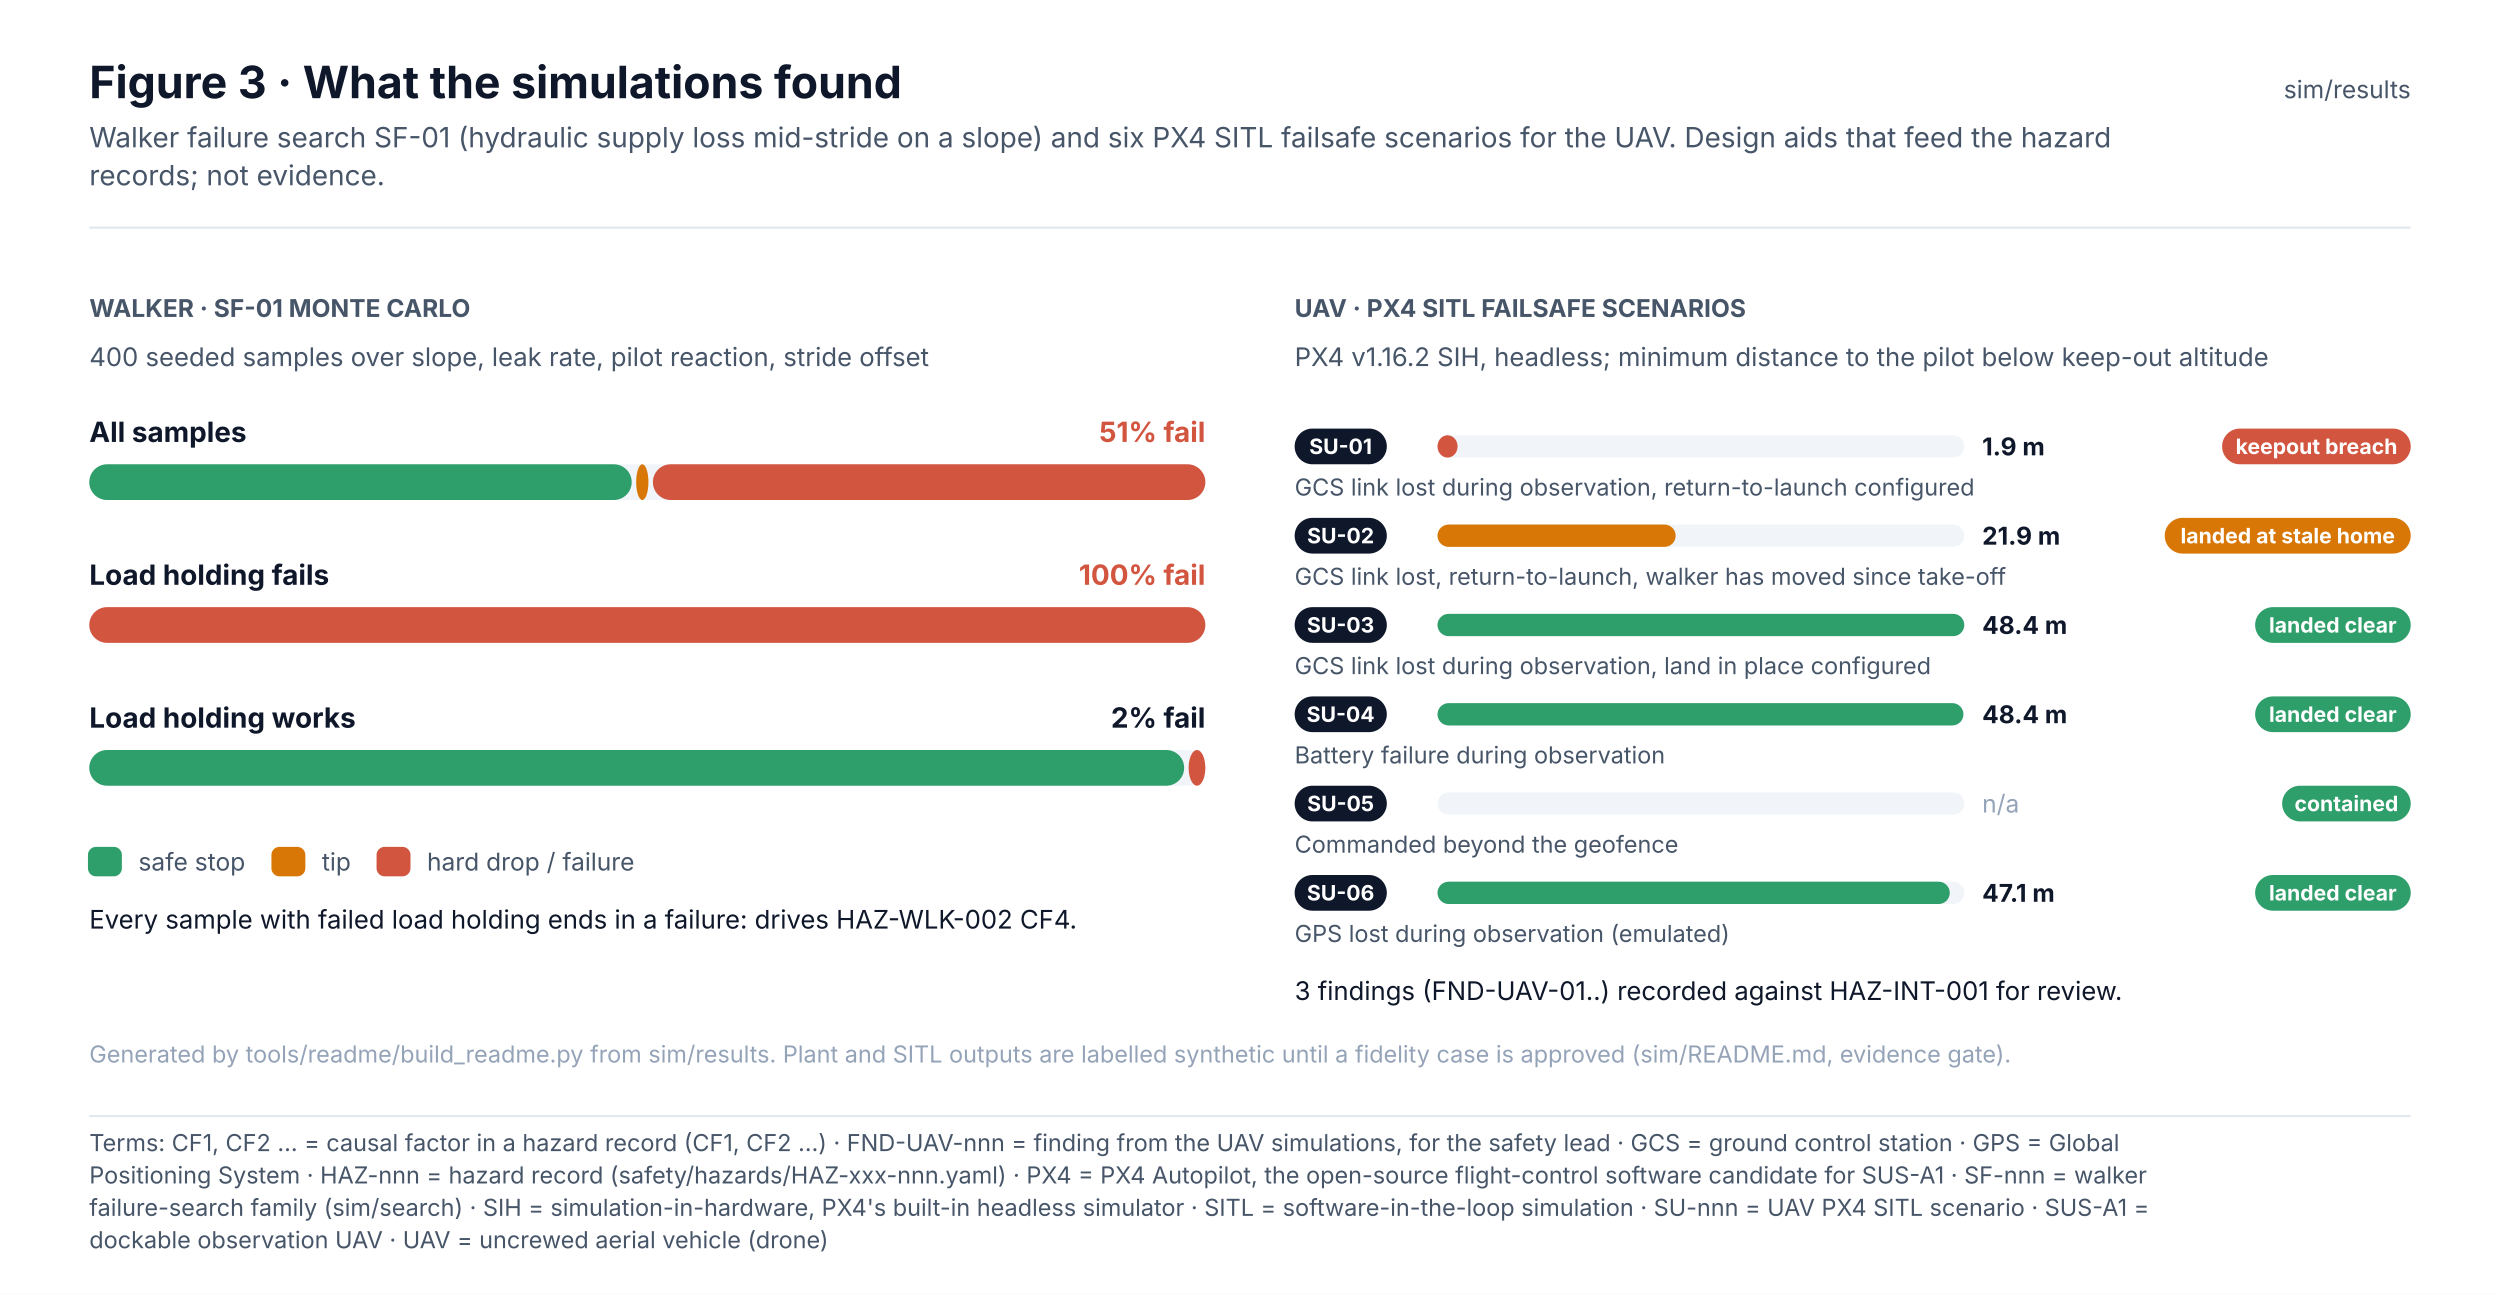
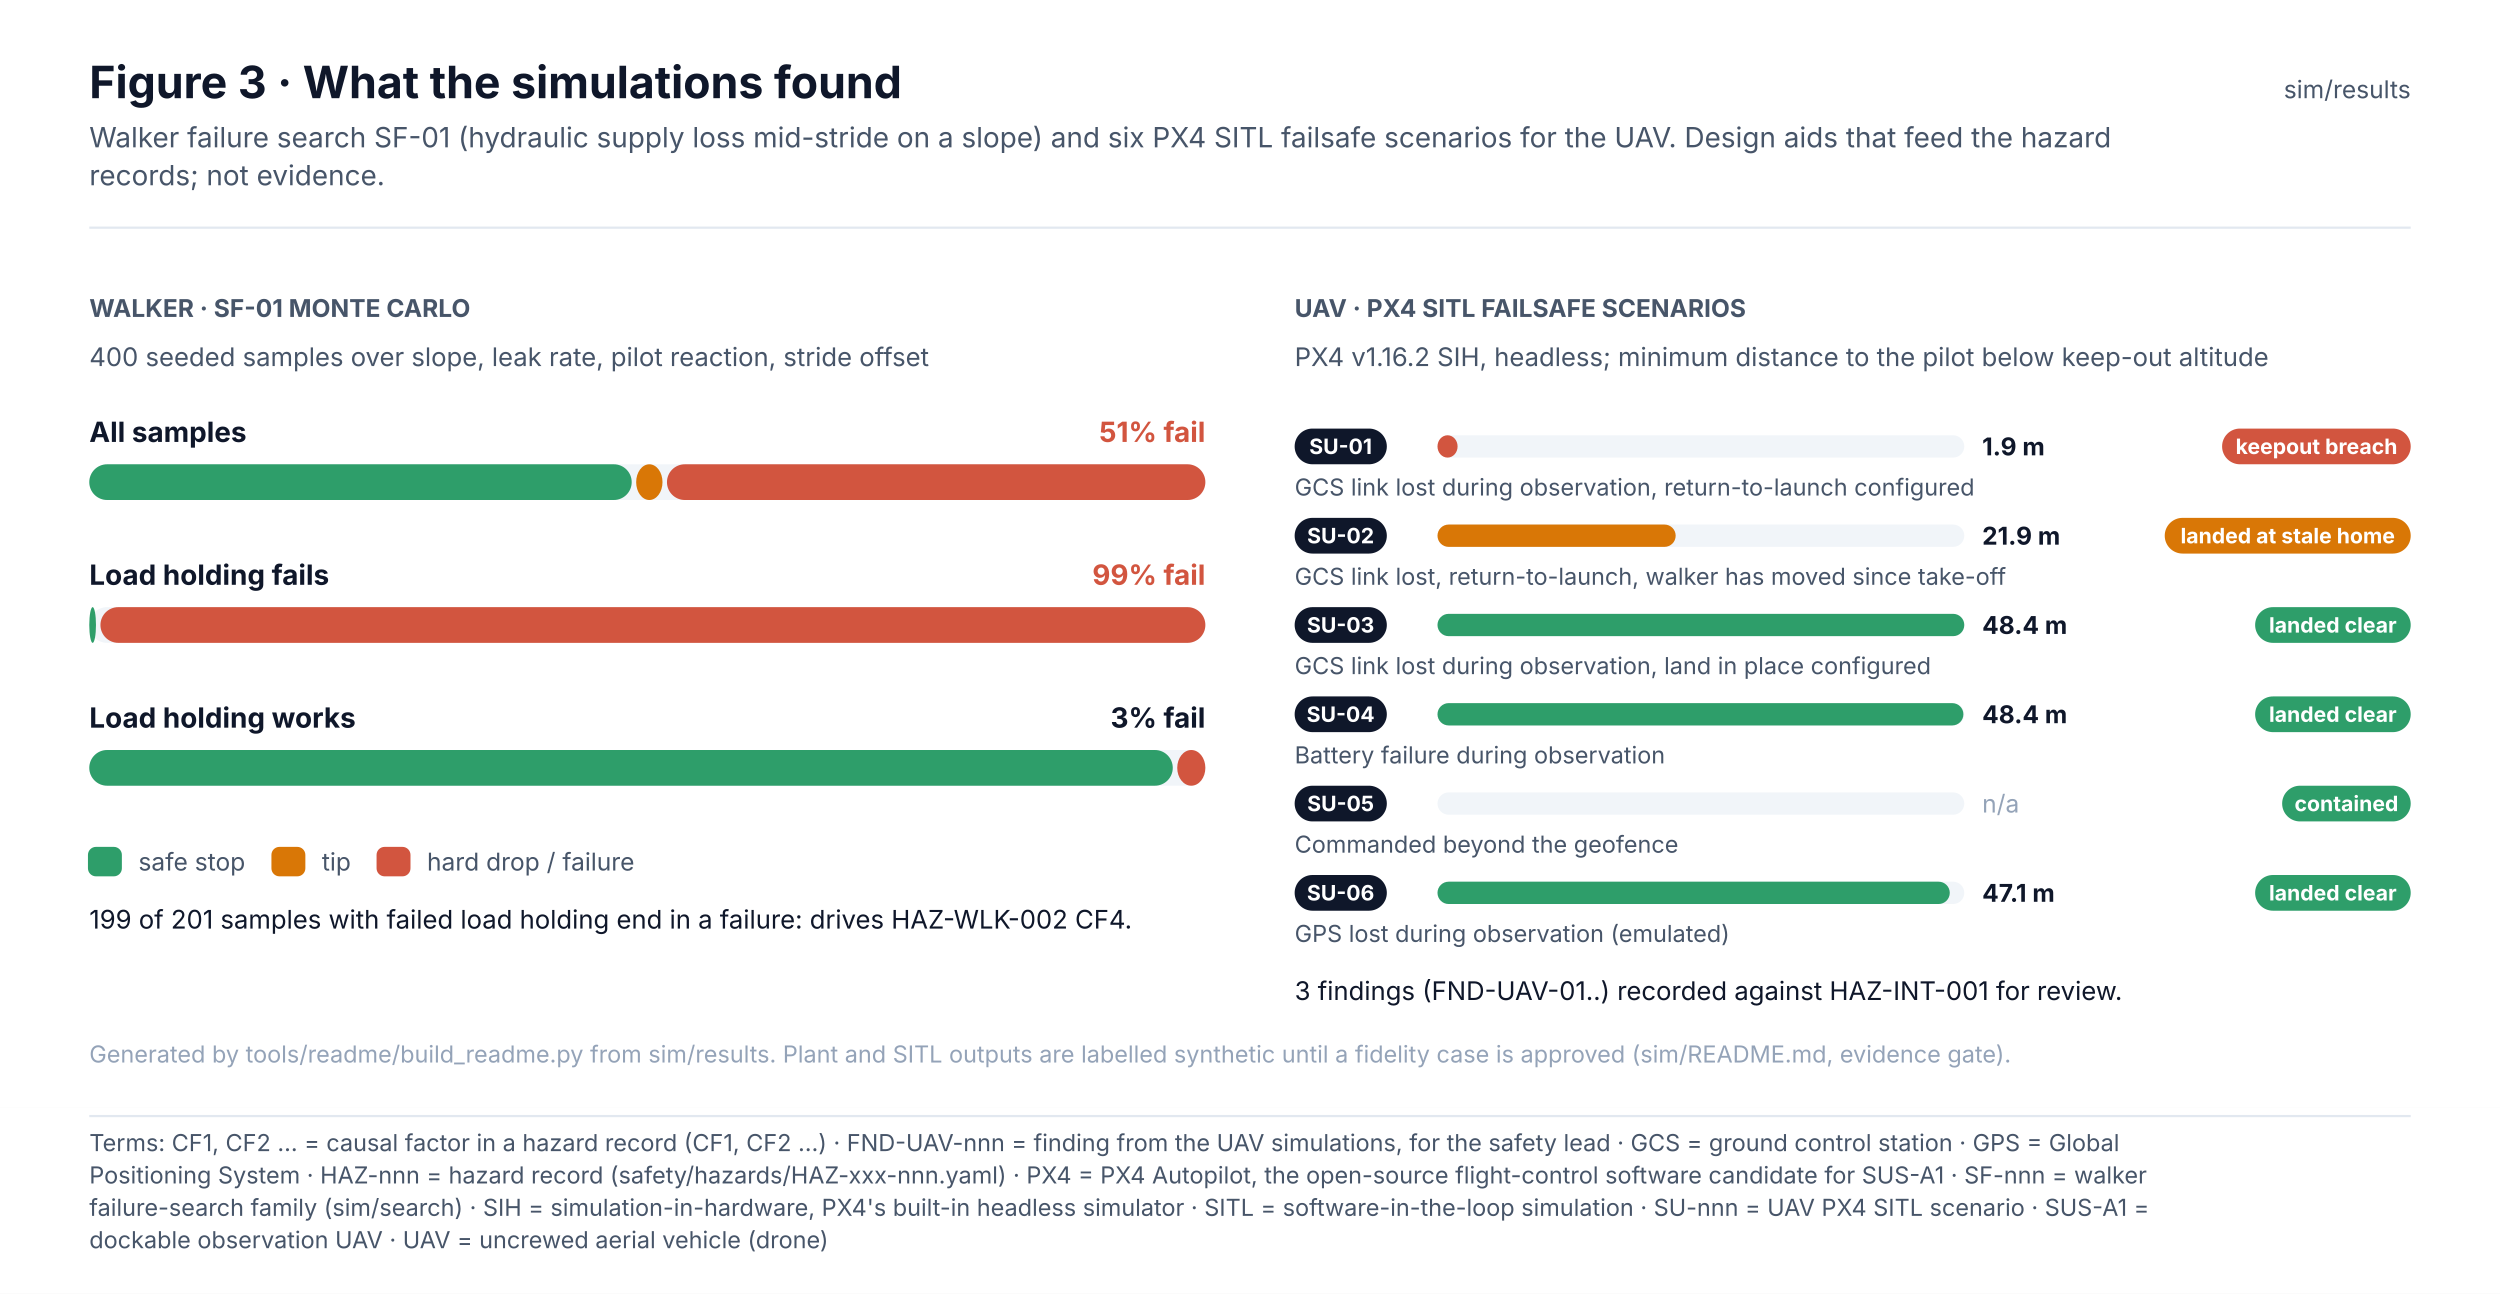
<svg xmlns="http://www.w3.org/2000/svg" width="1120" height="579.6" viewBox="0 0 1120 579.6" font-family="Inter, 'Segoe UI', Helvetica, Arial, sans-serif" role="img">
  <defs>
    <pattern id="hatch" patternUnits="userSpaceOnUse" width="6" height="6" patternTransform="rotate(45)">
      <rect width="6" height="6" fill="#F1F5F9" />
      <line x1="0" y1="0" x2="0" y2="6" stroke="#E2E8F0" stroke-width="2" />
    </pattern>
    <marker id="arr-ink" viewBox="0 0 10 10" refX="9" refY="5" markerWidth="7" markerHeight="7" orient="auto-start-reverse">
      <path d="M0 0 L10 5 L0 10 z" fill="#475569" />
    </marker>
    <marker id="dia-ink" viewBox="0 0 16 10" refX="15" refY="5" markerWidth="12" markerHeight="8" orient="auto-start-reverse">
      <path d="M1 5 L8 1 L15 5 L8 9 z" fill="#475569" />
    </marker>
    <marker id="tri-ink" viewBox="0 0 12 12" refX="11" refY="6" markerWidth="10" markerHeight="10" orient="auto-start-reverse">
      <path d="M1 1 L11 6 L1 11 z" fill="#FFFFFF" stroke="#475569" stroke-width="1.2" />
    </marker>
    <marker id="arr-system" viewBox="0 0 10 10" refX="9" refY="5" markerWidth="7" markerHeight="7" orient="auto-start-reverse">
      <path d="M0 0 L10 5 L0 10 z" fill="#4F46E5" />
    </marker>
    <marker id="dia-system" viewBox="0 0 16 10" refX="15" refY="5" markerWidth="12" markerHeight="8" orient="auto-start-reverse">
      <path d="M1 5 L8 1 L15 5 L8 9 z" fill="#4F46E5" />
    </marker>
    <marker id="tri-system" viewBox="0 0 12 12" refX="11" refY="6" markerWidth="10" markerHeight="10" orient="auto-start-reverse">
      <path d="M1 1 L11 6 L1 11 z" fill="#FFFFFF" stroke="#4F46E5" stroke-width="1.2" />
    </marker>
    <marker id="arr-software" viewBox="0 0 10 10" refX="9" refY="5" markerWidth="7" markerHeight="7" orient="auto-start-reverse">
      <path d="M0 0 L10 5 L0 10 z" fill="#0F766E" />
    </marker>
    <marker id="dia-software" viewBox="0 0 16 10" refX="15" refY="5" markerWidth="12" markerHeight="8" orient="auto-start-reverse">
      <path d="M1 5 L8 1 L15 5 L8 9 z" fill="#0F766E" />
    </marker>
    <marker id="tri-software" viewBox="0 0 12 12" refX="11" refY="6" markerWidth="10" markerHeight="10" orient="auto-start-reverse">
      <path d="M1 1 L11 6 L1 11 z" fill="#FFFFFF" stroke="#0F766E" stroke-width="1.2" />
    </marker>
    <marker id="arr-safety" viewBox="0 0 10 10" refX="9" refY="5" markerWidth="7" markerHeight="7" orient="auto-start-reverse">
      <path d="M0 0 L10 5 L0 10 z" fill="#C2410C" />
    </marker>
    <marker id="dia-safety" viewBox="0 0 16 10" refX="15" refY="5" markerWidth="12" markerHeight="8" orient="auto-start-reverse">
      <path d="M1 5 L8 1 L15 5 L8 9 z" fill="#C2410C" />
    </marker>
    <marker id="tri-safety" viewBox="0 0 12 12" refX="11" refY="6" markerWidth="10" markerHeight="10" orient="auto-start-reverse">
      <path d="M1 1 L11 6 L1 11 z" fill="#FFFFFF" stroke="#C2410C" stroke-width="1.2" />
    </marker>
    <marker id="arr-interface" viewBox="0 0 10 10" refX="9" refY="5" markerWidth="7" markerHeight="7" orient="auto-start-reverse">
      <path d="M0 0 L10 5 L0 10 z" fill="#7C3AED" />
    </marker>
    <marker id="dia-interface" viewBox="0 0 16 10" refX="15" refY="5" markerWidth="12" markerHeight="8" orient="auto-start-reverse">
      <path d="M1 5 L8 1 L15 5 L8 9 z" fill="#7C3AED" />
    </marker>
    <marker id="tri-interface" viewBox="0 0 12 12" refX="11" refY="6" markerWidth="10" markerHeight="10" orient="auto-start-reverse">
      <path d="M1 1 L11 6 L1 11 z" fill="#FFFFFF" stroke="#7C3AED" stroke-width="1.2" />
    </marker>
    <marker id="arr-external" viewBox="0 0 10 10" refX="9" refY="5" markerWidth="7" markerHeight="7" orient="auto-start-reverse">
      <path d="M0 0 L10 5 L0 10 z" fill="#64748B" />
    </marker>
    <marker id="dia-external" viewBox="0 0 16 10" refX="15" refY="5" markerWidth="12" markerHeight="8" orient="auto-start-reverse">
      <path d="M1 5 L8 1 L15 5 L8 9 z" fill="#64748B" />
    </marker>
    <marker id="tri-external" viewBox="0 0 12 12" refX="11" refY="6" markerWidth="10" markerHeight="10" orient="auto-start-reverse">
      <path d="M1 1 L11 6 L1 11 z" fill="#FFFFFF" stroke="#64748B" stroke-width="1.2" />
    </marker>
    <marker id="arr-work" viewBox="0 0 10 10" refX="9" refY="5" markerWidth="7" markerHeight="7" orient="auto-start-reverse">
      <path d="M0 0 L10 5 L0 10 z" fill="#475569" />
    </marker>
    <marker id="dia-work" viewBox="0 0 16 10" refX="15" refY="5" markerWidth="12" markerHeight="8" orient="auto-start-reverse">
      <path d="M1 5 L8 1 L15 5 L8 9 z" fill="#475569" />
    </marker>
    <marker id="tri-work" viewBox="0 0 12 12" refX="11" refY="6" markerWidth="10" markerHeight="10" orient="auto-start-reverse">
      <path d="M1 1 L11 6 L1 11 z" fill="#FFFFFF" stroke="#475569" stroke-width="1.2" />
    </marker>
    <marker id="arr-muted" viewBox="0 0 10 10" refX="9" refY="5" markerWidth="7" markerHeight="7" orient="auto-start-reverse">
      <path d="M0 0 L10 5 L0 10 z" fill="#94A3B8" />
    </marker>
    <marker id="dia-muted" viewBox="0 0 16 10" refX="15" refY="5" markerWidth="12" markerHeight="8" orient="auto-start-reverse">
      <path d="M1 5 L8 1 L15 5 L8 9 z" fill="#94A3B8" />
    </marker>
    <marker id="tri-muted" viewBox="0 0 12 12" refX="11" refY="6" markerWidth="10" markerHeight="10" orient="auto-start-reverse">
      <path d="M1 1 L11 6 L1 11 z" fill="#FFFFFF" stroke="#94A3B8" stroke-width="1.2" />
    </marker>
    <marker id="arr-current" viewBox="0 0 10 10" refX="9" refY="5" markerWidth="7" markerHeight="7" orient="auto-start-reverse">
      <path d="M0 0 L10 5 L0 10 z" fill="#0F172A" />
    </marker>
    <marker id="dia-current" viewBox="0 0 16 10" refX="15" refY="5" markerWidth="12" markerHeight="8" orient="auto-start-reverse">
      <path d="M1 5 L8 1 L15 5 L8 9 z" fill="#0F172A" />
    </marker>
    <marker id="tri-current" viewBox="0 0 12 12" refX="11" refY="6" markerWidth="10" markerHeight="10" orient="auto-start-reverse">
      <path d="M1 1 L11 6 L1 11 z" fill="#FFFFFF" stroke="#0F172A" stroke-width="1.2" />
    </marker>
    <marker id="arr-ok" viewBox="0 0 10 10" refX="9" refY="5" markerWidth="7" markerHeight="7" orient="auto-start-reverse">
      <path d="M0 0 L10 5 L0 10 z" fill="#2E9E6A" />
    </marker>
    <marker id="dia-ok" viewBox="0 0 16 10" refX="15" refY="5" markerWidth="12" markerHeight="8" orient="auto-start-reverse">
      <path d="M1 5 L8 1 L15 5 L8 9 z" fill="#2E9E6A" />
    </marker>
    <marker id="tri-ok" viewBox="0 0 12 12" refX="11" refY="6" markerWidth="10" markerHeight="10" orient="auto-start-reverse">
      <path d="M1 1 L11 6 L1 11 z" fill="#FFFFFF" stroke="#2E9E6A" stroke-width="1.2" />
    </marker>
    <marker id="arr-amber" viewBox="0 0 10 10" refX="9" refY="5" markerWidth="7" markerHeight="7" orient="auto-start-reverse">
      <path d="M0 0 L10 5 L0 10 z" fill="#D97706" />
    </marker>
    <marker id="dia-amber" viewBox="0 0 16 10" refX="15" refY="5" markerWidth="12" markerHeight="8" orient="auto-start-reverse">
      <path d="M1 5 L8 1 L15 5 L8 9 z" fill="#D97706" />
    </marker>
    <marker id="tri-amber" viewBox="0 0 12 12" refX="11" refY="6" markerWidth="10" markerHeight="10" orient="auto-start-reverse">
      <path d="M1 1 L11 6 L1 11 z" fill="#FFFFFF" stroke="#D97706" stroke-width="1.2" />
    </marker>
    <marker id="arr-red" viewBox="0 0 10 10" refX="9" refY="5" markerWidth="7" markerHeight="7" orient="auto-start-reverse">
      <path d="M0 0 L10 5 L0 10 z" fill="#D2553F" />
    </marker>
    <marker id="dia-red" viewBox="0 0 16 10" refX="15" refY="5" markerWidth="12" markerHeight="8" orient="auto-start-reverse">
      <path d="M1 5 L8 1 L15 5 L8 9 z" fill="#D2553F" />
    </marker>
    <marker id="tri-red" viewBox="0 0 12 12" refX="11" refY="6" markerWidth="10" markerHeight="10" orient="auto-start-reverse">
      <path d="M1 1 L11 6 L1 11 z" fill="#FFFFFF" stroke="#D2553F" stroke-width="1.2" />
    </marker>
  </defs>
  <rect x="0" y="0" width="1120" height="496" rx="0" fill="#FFFFFF" stroke="none" stroke-width="0" />
  <text x="40" y="44" font-size="20" fill="#0F172A" font-weight="700">Figure 3 · What the simulations found</text>
  <text x="40" y="66" font-size="12.5" fill="#475569">Walker failure search SF-01 (hydraulic supply loss mid-stride on a slope) and six PX4 SITL failsafe scenarios for the UAV. Design aids that feed the hazard</text>
  <text x="40" y="83" font-size="12.5" fill="#475569">records; not evidence.</text>
  <text x="1080" y="44" font-size="11" fill="#475569" text-anchor="end">sim/results</text>
  <line x1="40" y1="102" x2="1080" y2="102" stroke="#E2E8F0" stroke-width="1" />
  <text x="40" y="142" font-size="11" fill="#475569" font-weight="700">WALKER · SF-01 MONTE CARLO</text>
  <text x="40" y="164" font-size="11.5" fill="#475569">400 seeded samples over slope, leak rate, pilot reaction, stride offset</text>
  <text x="40" y="198" font-size="12.5" fill="#0F172A" font-weight="700">All samples</text>
  <text x="540" y="198" font-size="12.5" fill="#D2553F" font-weight="700" text-anchor="end">51% fail</text>
  <rect x="40" y="208" width="500" height="16" rx="8.0" fill="#F1F5F9" stroke="none" stroke-width="0" />
  <rect x="40" y="208" width="243" height="16" rx="8.0" fill="#2E9E6A" stroke="none" stroke-width="0" />
-   <rect x="285" y="208" width="5.5" height="16" rx="8.0" fill="#D97706" stroke="none" stroke-width="0" />
-   <rect x="292.5" y="208" width="247.5" height="16" rx="8.0" fill="#D2553F" stroke="none" stroke-width="0" />
+   <rect x="285" y="208" width="11.8" height="16" rx="8.0" fill="#D97706" stroke="none" stroke-width="0" />
+   <rect x="298.8" y="208" width="241.2" height="16" rx="8.0" fill="#D2553F" stroke="none" stroke-width="0" />
  <text x="40" y="262" font-size="12.5" fill="#0F172A" font-weight="700">Load holding fails</text>
-   <text x="540" y="262" font-size="12.5" fill="#D2553F" font-weight="700" text-anchor="end">100% fail</text>
+   <text x="540" y="262" font-size="12.5" fill="#D2553F" font-weight="700" text-anchor="end">99% fail</text>
  <rect x="40" y="272" width="500" height="16" rx="8.0" fill="#F1F5F9" stroke="none" stroke-width="0" />
-   <rect x="40" y="272" width="500" height="16" rx="8.0" fill="#D2553F" stroke="none" stroke-width="0" />
+   <rect x="40" y="272" width="3" height="16" rx="8.0" fill="#2E9E6A" stroke="none" stroke-width="0" />
+   <rect x="45" y="272" width="495" height="16" rx="8.0" fill="#D2553F" stroke="none" stroke-width="0" />
  <text x="40" y="326" font-size="12.5" fill="#0F172A" font-weight="700">Load holding works</text>
-   <text x="540" y="326" font-size="12.5" fill="#0F172A" font-weight="700" text-anchor="end">2% fail</text>
+   <text x="540" y="326" font-size="12.5" fill="#0F172A" font-weight="700" text-anchor="end">3% fail</text>
  <rect x="40" y="336" width="500" height="16" rx="8.0" fill="#F1F5F9" stroke="none" stroke-width="0" />
-   <rect x="40" y="336" width="490.5" height="16" rx="8.0" fill="#2E9E6A" stroke="none" stroke-width="0" />
-   <rect x="532.5" y="336" width="7.5" height="16" rx="8.0" fill="#D2553F" stroke="none" stroke-width="0" />
+   <rect x="40" y="336" width="485.4" height="16" rx="8.0" fill="#2E9E6A" stroke="none" stroke-width="0" />
+   <rect x="527.4" y="336" width="12.6" height="16" rx="8.0" fill="#D2553F" stroke="none" stroke-width="0" />
  <rect x="40" y="380" width="14" height="12" rx="3" fill="#2E9E6A" stroke="#2E9E6A" stroke-width="1.2" />
  <text x="62" y="390" font-size="11" fill="#475569">safe stop</text>
  <rect x="122.2" y="380" width="14" height="12" rx="3" fill="#D97706" stroke="#D97706" stroke-width="1.2" />
  <text x="144.2" y="390" font-size="11" fill="#475569">tip</text>
  <rect x="169.3" y="380" width="14" height="12" rx="3" fill="#D2553F" stroke="#D2553F" stroke-width="1.2" />
  <text x="191.3" y="390" font-size="11" fill="#475569">hard drop / failure</text>
-   <text x="40" y="416" font-size="11.5" fill="#0F172A">Every sample with failed load holding ends in a failure: drives HAZ-WLK-002 CF4.</text>
+   <text x="40" y="416" font-size="11.5" fill="#0F172A">199 of 201 samples with failed load holding end in a failure: drives HAZ-WLK-002 CF4.</text>
  <text x="580" y="142" font-size="11" fill="#475569" font-weight="700">UAV · PX4 SITL FAILSAFE SCENARIOS</text>
  <text x="580" y="164" font-size="11.5" fill="#475569">PX4 v1.16.2 SIH, headless; minimum distance to the pilot below keep-out altitude</text>
  <rect x="580" y="192" width="41.3" height="16" rx="8.0" fill="#0F172A" stroke="none" stroke-width="1" />
  <text x="600.6" y="203.4" font-size="9.5" fill="#FFFFFF" font-weight="700" text-anchor="middle">SU-01</text>
  <rect x="644" y="195" width="236" height="10" rx="5" fill="#F1F5F9" stroke="none" stroke-width="0" />
  <rect x="644" y="195" width="9" height="10" rx="5" fill="#D2553F" stroke="none" stroke-width="0" />
  <text x="888" y="204" font-size="11" fill="#0F172A" font-weight="700">1.9 m</text>
  <rect x="995.5" y="192" width="84.5" height="16" rx="8.0" fill="#D2553F" stroke="none" stroke-width="1" />
  <text x="1037.8" y="203.4" font-size="9.5" fill="#FFFFFF" font-weight="700" text-anchor="middle">keepout breach</text>
  <text x="580" y="222" font-size="10.5" fill="#475569">GCS link lost during observation, return-to-launch configured</text>
  <rect x="580" y="232" width="41.3" height="16" rx="8.0" fill="#0F172A" stroke="none" stroke-width="1" />
  <text x="600.6" y="243.4" font-size="9.5" fill="#FFFFFF" font-weight="700" text-anchor="middle">SU-02</text>
  <rect x="644" y="235" width="236" height="10" rx="5" fill="#F1F5F9" stroke="none" stroke-width="0" />
  <rect x="644" y="235" width="106.7" height="10" rx="5" fill="#D97706" stroke="none" stroke-width="0" />
  <text x="888" y="244" font-size="11" fill="#0F172A" font-weight="700">21.9 m</text>
  <rect x="969.8" y="232" width="110.2" height="16" rx="8.0" fill="#D97706" stroke="none" stroke-width="1" />
  <text x="1024.9" y="243.4" font-size="9.5" fill="#FFFFFF" font-weight="700" text-anchor="middle">landed at stale home</text>
  <text x="580" y="262" font-size="10.5" fill="#475569">GCS link lost, return-to-launch, walker has moved since take-off</text>
  <rect x="580" y="272" width="41.3" height="16" rx="8.0" fill="#0F172A" stroke="none" stroke-width="1" />
  <text x="600.6" y="283.4" font-size="9.5" fill="#FFFFFF" font-weight="700" text-anchor="middle">SU-03</text>
  <rect x="644" y="275" width="236" height="10" rx="5" fill="#F1F5F9" stroke="none" stroke-width="0" />
  <rect x="644" y="275" width="236" height="10" rx="5" fill="#2E9E6A" stroke="none" stroke-width="0" />
  <text x="888" y="284" font-size="11" fill="#0F172A" font-weight="700">48.4 m</text>
  <rect x="1010.3" y="272" width="69.7" height="16" rx="8.0" fill="#2E9E6A" stroke="none" stroke-width="1" />
  <text x="1045.1" y="283.4" font-size="9.5" fill="#FFFFFF" font-weight="700" text-anchor="middle">landed clear</text>
  <text x="580" y="302" font-size="10.5" fill="#475569">GCS link lost during observation, land in place configured</text>
  <rect x="580" y="312" width="41.3" height="16" rx="8.0" fill="#0F172A" stroke="none" stroke-width="1" />
  <text x="600.6" y="323.4" font-size="9.5" fill="#FFFFFF" font-weight="700" text-anchor="middle">SU-04</text>
  <rect x="644" y="315" width="236" height="10" rx="5" fill="#F1F5F9" stroke="none" stroke-width="0" />
  <rect x="644" y="315" width="235.6" height="10" rx="5" fill="#2E9E6A" stroke="none" stroke-width="0" />
  <text x="888" y="324" font-size="11" fill="#0F172A" font-weight="700">48.4 m</text>
  <rect x="1010.3" y="312" width="69.7" height="16" rx="8.0" fill="#2E9E6A" stroke="none" stroke-width="1" />
  <text x="1045.1" y="323.4" font-size="9.5" fill="#FFFFFF" font-weight="700" text-anchor="middle">landed clear</text>
  <text x="580" y="342" font-size="10.5" fill="#475569">Battery failure during observation</text>
  <rect x="580" y="352" width="41.3" height="16" rx="8.0" fill="#0F172A" stroke="none" stroke-width="1" />
  <text x="600.6" y="363.4" font-size="9.5" fill="#FFFFFF" font-weight="700" text-anchor="middle">SU-05</text>
  <rect x="644" y="355" width="236" height="10" rx="5" fill="#F1F5F9" stroke="none" stroke-width="0" />
  <text x="888" y="364" font-size="11" fill="#94A3B8">n/a</text>
  <rect x="1022.4" y="352" width="57.6" height="16" rx="8.0" fill="#2E9E6A" stroke="none" stroke-width="1" />
  <text x="1051.2" y="363.4" font-size="9.5" fill="#FFFFFF" font-weight="700" text-anchor="middle">contained</text>
  <text x="580" y="382" font-size="10.5" fill="#475569">Commanded beyond the geofence</text>
  <rect x="580" y="392" width="41.3" height="16" rx="8.0" fill="#0F172A" stroke="none" stroke-width="1" />
  <text x="600.6" y="403.4" font-size="9.5" fill="#FFFFFF" font-weight="700" text-anchor="middle">SU-06</text>
  <rect x="644" y="395" width="236" height="10" rx="5" fill="#F1F5F9" stroke="none" stroke-width="0" />
  <rect x="644" y="395" width="229.5" height="10" rx="5" fill="#2E9E6A" stroke="none" stroke-width="0" />
  <text x="888" y="404" font-size="11" fill="#0F172A" font-weight="700">47.1 m</text>
  <rect x="1010.3" y="392" width="69.7" height="16" rx="8.0" fill="#2E9E6A" stroke="none" stroke-width="1" />
  <text x="1045.1" y="403.4" font-size="9.5" fill="#FFFFFF" font-weight="700" text-anchor="middle">landed clear</text>
  <text x="580" y="422" font-size="10.5" fill="#475569">GPS lost during observation (emulated)</text>
  <text x="580" y="448" font-size="11.5" fill="#0F172A">3 findings (FND-UAV-01..) recorded against HAZ-INT-001 for review.</text>
  <text x="40" y="476" font-size="10.5" fill="#94A3B8">Generated by tools/readme/build_readme.py from sim/results. Plant and SITL outputs are labelled synthetic until a fidelity case is approved (sim/README.md, evidence gate).</text>
  <g class="terms" data-base-h="496">
    <rect x="0" y="496" width="1120" height="83.6" fill="#FFFFFF" />
    <line x1="40" y1="500" x2="1080" y2="500" stroke="#E2E8F0" stroke-width="1" />
    <text x="40" y="515.7" font-size="10.5" fill="#475569" font-family="Inter, 'Segoe UI', Helvetica, Arial, sans-serif">Terms: CF1, CF2 … = causal factor in a hazard record (CF1, CF2 …) · FND-UAV-nnn = finding from the UAV simulations, for the safety lead · GCS = ground control station · GPS = Global</text>
    <text x="40" y="530.2" font-size="10.5" fill="#475569" font-family="Inter, 'Segoe UI', Helvetica, Arial, sans-serif">Positioning System · HAZ-nnn = hazard record (safety/hazards/HAZ-xxx-nnn.yaml) · PX4 = PX4 Autopilot, the open-source flight-control software candidate for SUS-A1 · SF-nnn = walker</text>
    <text x="40" y="544.7" font-size="10.5" fill="#475569" font-family="Inter, 'Segoe UI', Helvetica, Arial, sans-serif">failure-search family (sim/search) · SIH = simulation-in-hardware, PX4's built-in headless simulator · SITL = software-in-the-loop simulation · SU-nnn = UAV PX4 SITL scenario · SUS-A1 =</text>
    <text x="40" y="559.2" font-size="10.5" fill="#475569" font-family="Inter, 'Segoe UI', Helvetica, Arial, sans-serif">dockable observation UAV · UAV = uncrewed aerial vehicle (drone)</text>
  </g>
</svg>
